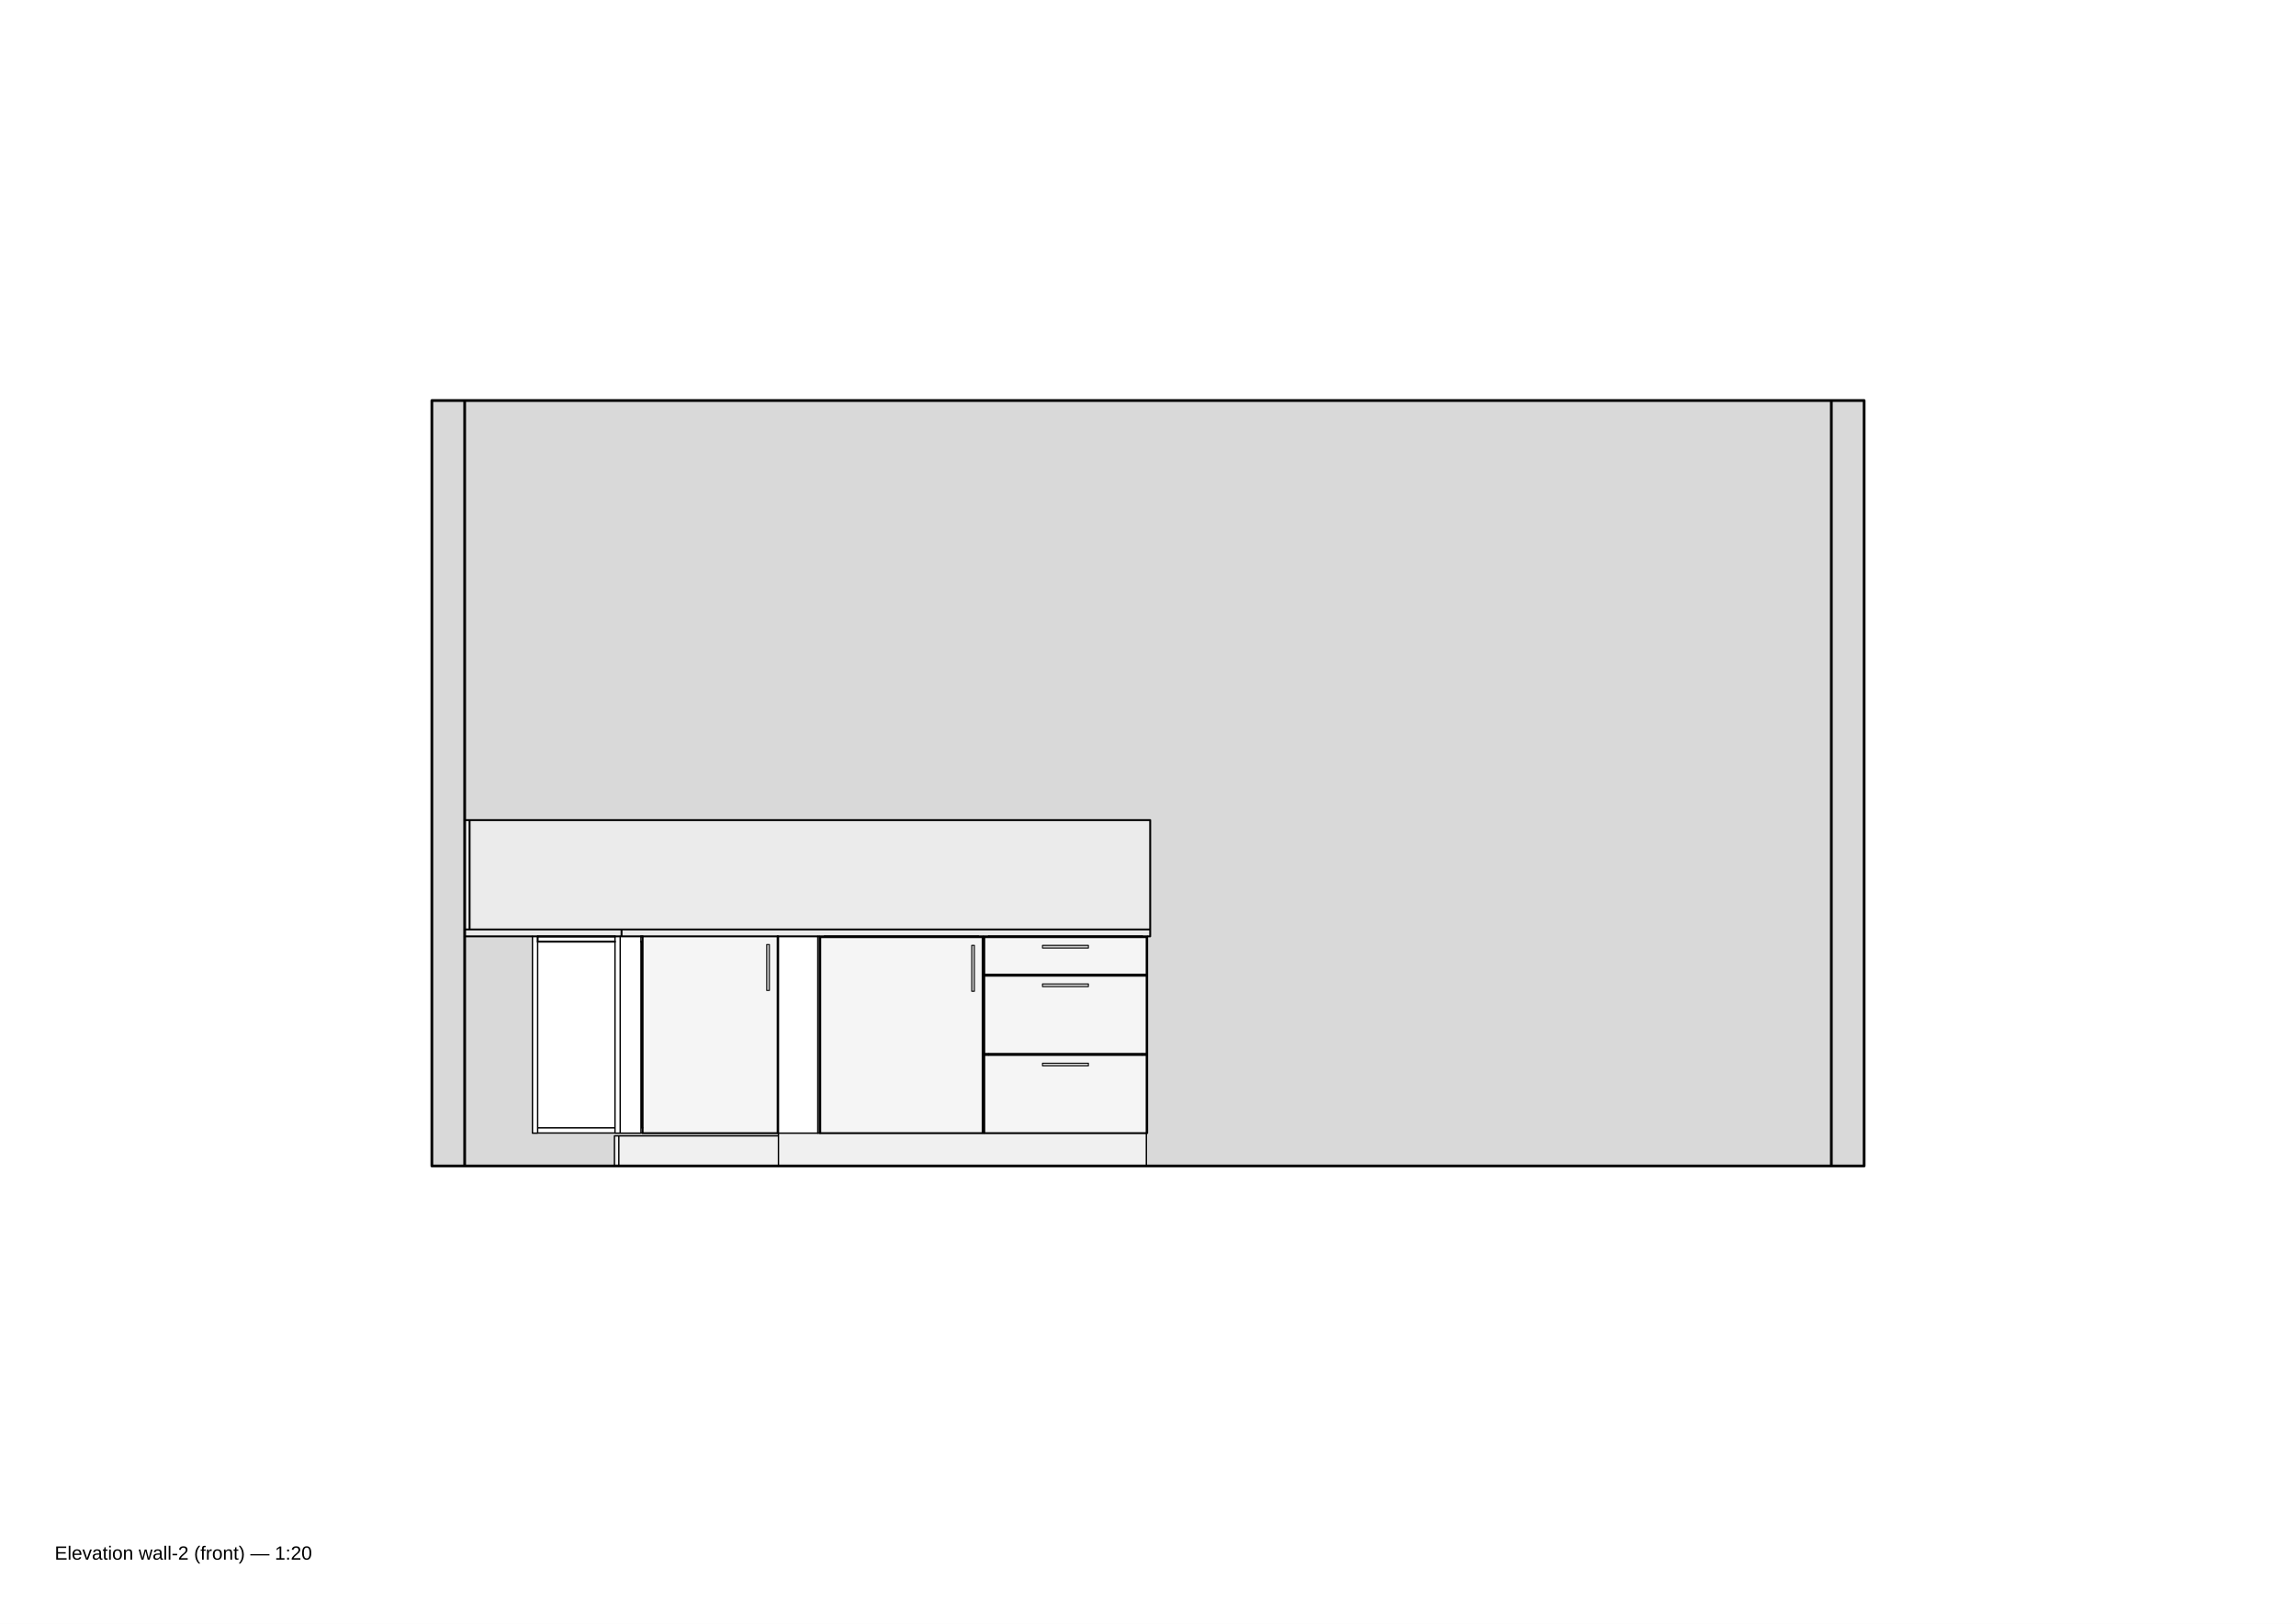
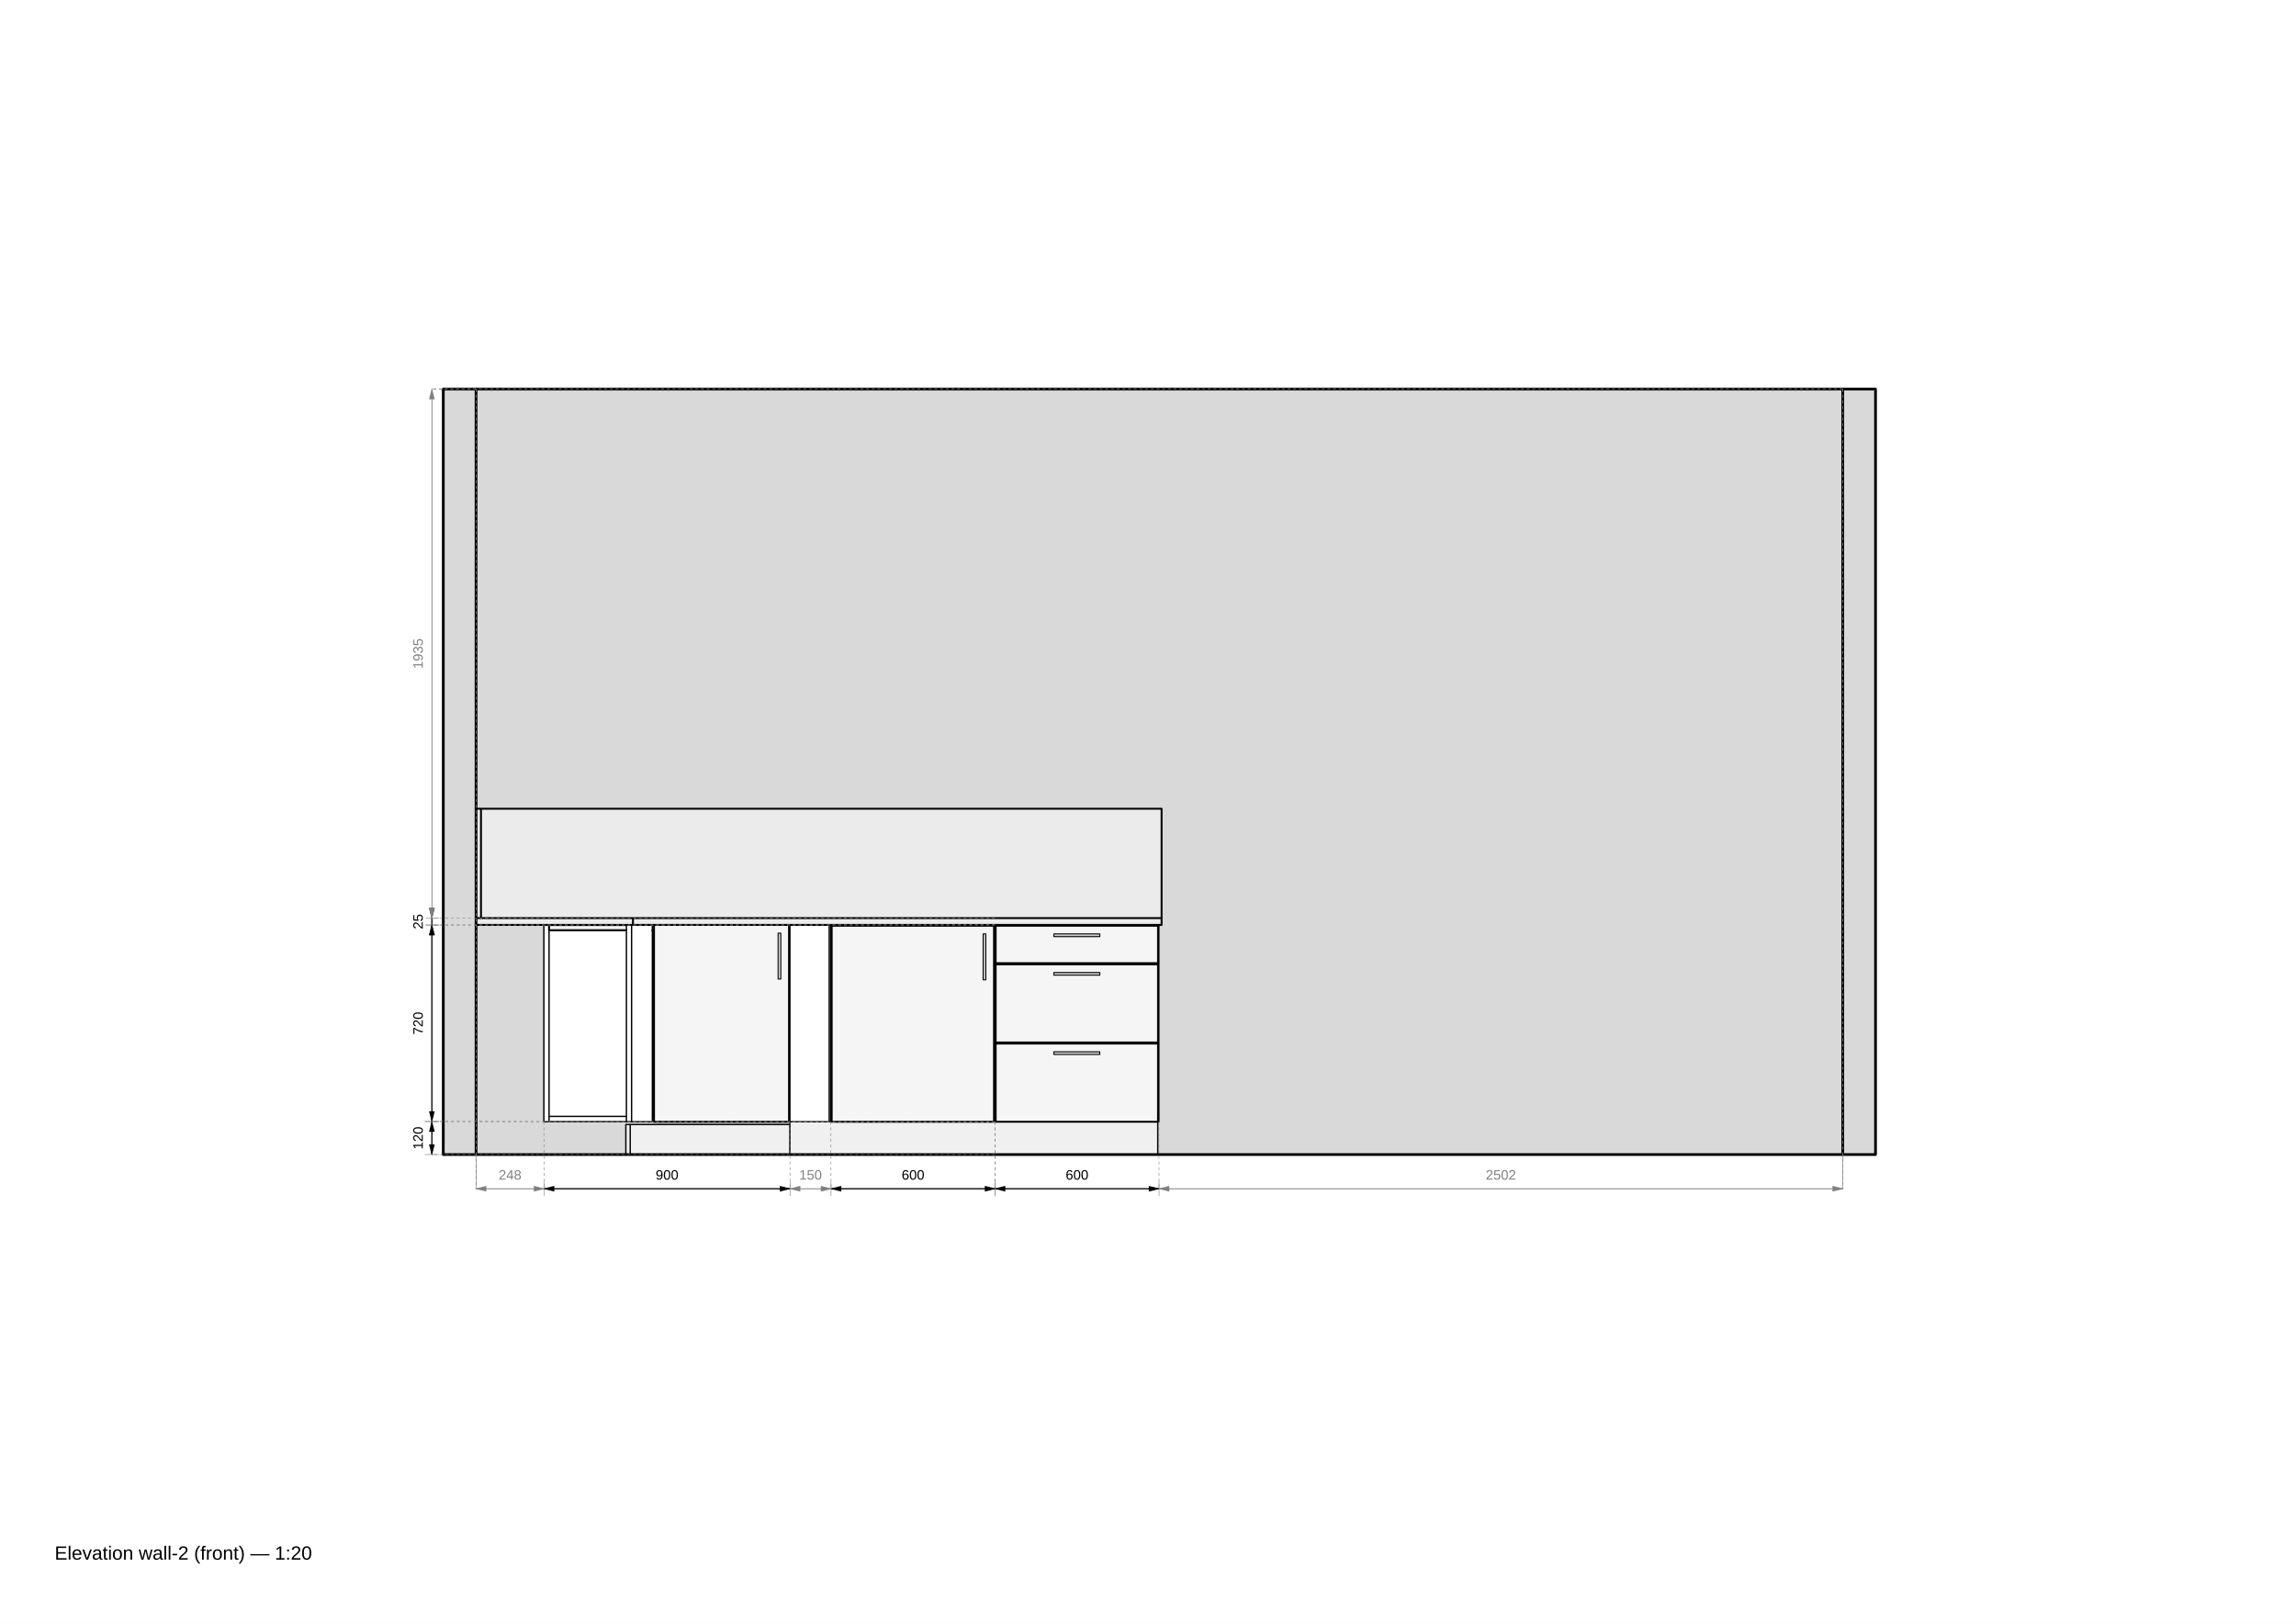
- <svg xmlns="http://www.w3.org/2000/svg" width="420mm" height="297mm" viewBox="-5465.0 -4265.0 8400.0 5940.0">
-   <rect x="-5465.0" y="-4265.0" width="8400.0" height="5940.0" fill="#ffffff" />
+ <svg xmlns="http://www.w3.org/2000/svg" width="420mm" height="297mm" viewBox="-5506.7 -4223.3 8400.0 5940.0">
+   <rect x="-5506.7" y="-4223.3" width="8400.0" height="5940.0" fill="#ffffff" />
  <g id="fills" fill-rule="evenodd">
    <path d="M1235.0 0.0L-3765.0 0.0L-3765.0 -2800.0L1235.0 -2800.0Z" fill="#d9d9d9" />
    <path d="M-3765.0 0.0L-3885.0 0.0L-3885.0 -2800.0L-3765.0 -2800.0Z" fill="#d9d9d9" />
    <path d="M1355.0 0.0L1235.0 0.0L1235.0 -2800.0L1355.0 -2800.0Z" fill="#d9d9d9" />
    <path d="M-2617.0 0.0L-2616.0 0.0L-2616.0 -1.0L-2617.0 -1.0Z" fill="#f0f0f0" />
    <path d="M-3765.0 -865.0L-1257.0 -865.0L-1257.0 -1265.0L-3765.0 -1265.0Z" fill="#ebebeb" />
    <path d="M-3508.0 -134.5L-2626.0 -134.5L-2626.0 -825.5L-3508.0 -825.5Z" fill="#ffffff" />
    <path d="M-2458.0 -121.5L-1876.0 -121.5L-1876.0 -838.5L-2458.0 -838.5Z" fill="#ffffff" />
    <path d="M-1858.0 -121.5L-1276.0 -121.5L-1276.0 -838.5L-1858.0 -838.5Z" fill="#ffffff" />
    <path d="M-2629.6 -339.8L-2650.3 -339.8L-2650.3 -360.8L-2629.6 -360.8Z" fill="#c8c8c8" />
    <path d="M-2629.6 -572.2L-2650.3 -572.2L-2650.3 -593.2L-2629.6 -593.2Z" fill="#c8c8c8" />
    <path d="M-3505.4 -339.8L-3484.7 -339.8L-3484.7 -360.8L-3505.4 -360.8Z" fill="#c8c8c8" />
    <path d="M-3505.4 -572.2L-3484.7 -572.2L-3484.7 -593.2L-3505.4 -593.2Z" fill="#c8c8c8" />
    <path d="M-2455.4 -339.8L-2434.7 -339.8L-2434.7 -360.8L-2455.4 -360.8Z" fill="#c8c8c8" />
    <path d="M-1879.6 -339.8L-1900.3 -339.8L-1900.3 -360.8L-1879.6 -360.8Z" fill="#c8c8c8" />
    <path d="M-2455.4 -572.2L-2434.7 -572.2L-2434.7 -593.2L-2455.4 -593.2Z" fill="#c8c8c8" />
    <path d="M-1879.6 -572.2L-1900.3 -572.2L-1900.3 -593.2L-1879.6 -593.2Z" fill="#c8c8c8" />
    <path d="M-1829.0 -181.9L-1305.0 -181.9L-1305.0 -393.9L-1829.0 -393.9Z" fill="#f5f5f5" />
    <path d="M-1829.0 -452.4L-1305.0 -452.4L-1305.0 -664.4L-1829.0 -664.4Z" fill="#f5f5f5" />
    <path d="M-1829.0 -742.4L-1305.0 -742.4L-1305.0 -805.4L-1829.0 -805.4Z" fill="#f5f5f5" />
    <path d="M-1282.0 0.0L-1382.0 0.0L-1382.0 -112.0L-1282.0 -112.0Z" fill="#c8c8c8" />
    <path d="M-2452.0 0.0L-2352.0 0.0L-2352.0 -112.0L-2452.0 -112.0Z" fill="#c8c8c8" />
    <path d="M-1919.5 0.0L-1819.5 0.0L-1819.5 -112.0L-1919.5 -112.0Z" fill="#c8c8c8" />
    <path d="M-3498.0 -820.5L-2636.0 -820.5L-2636.0 -839.5L-3498.0 -839.5Z" fill="#ffffff" />
    <path d="M-2448.0 -820.5L-1886.0 -820.5L-1886.0 -839.5L-2448.0 -839.5Z" fill="#ffffff" />
    <path d="M-1848.0 -820.5L-1286.0 -820.5L-1286.0 -839.5L-1848.0 -839.5Z" fill="#ffffff" />
    <path d="M-3505.4 -339.8L-3484.7 -339.8L-3484.7 -360.8L-3505.4 -360.8Z" fill="#c8c8c8" />
    <path d="M-2629.6 -339.8L-2650.3 -339.8L-2650.3 -360.8L-2629.6 -360.8Z" fill="#c8c8c8" />
    <path d="M-3505.4 -572.2L-3484.7 -572.2L-3484.7 -593.2L-3505.4 -593.2Z" fill="#c8c8c8" />
    <path d="M-2629.6 -572.2L-2650.3 -572.2L-2650.3 -593.2L-2629.6 -593.2Z" fill="#c8c8c8" />
    <path d="M-3497.5 -355.8L-2636.5 -355.8L-2636.5 -371.8L-3497.5 -371.8Z" fill="#ffffff" />
    <path d="M-3497.5 -588.2L-2636.5 -588.2L-2636.5 -604.2L-3497.5 -604.2Z" fill="#ffffff" />
    <path d="M-3112.0 -342.8L-3112.0 -358.6L-3103.0 -358.6L-3103.0 -342.8Z" fill="#c8c8c8" />
    <path d="M-3112.0 -575.2L-3112.0 -591.0L-3103.0 -591.0L-3103.0 -575.2Z" fill="#c8c8c8" />
    <path d="M-2467.0 -101.0L-1287.0 -101.0L-1287.0 -120.0L-2467.0 -120.0Z" fill="#f0f0f0" />
    <path d="M-1282.0 0.0L-1382.0 0.0L-1382.0 -112.0L-1282.0 -112.0Z" fill="#c8c8c8" />
    <path d="M-1287.0 0.0L-1287.0 -120.0L-1271.0 -120.0L-1271.0 0.0Z" fill="#f0f0f0" />
    <path d="M-2452.0 0.0L-2352.0 0.0L-2352.0 -112.0L-2452.0 -112.0Z" fill="#c8c8c8" />
    <path d="M-2219.5 0.0L-2119.5 0.0L-2119.5 -112.0L-2219.5 -112.0Z" fill="#c8c8c8" />
    <path d="M-1919.5 0.0L-1819.5 0.0L-1819.5 -112.0L-1919.5 -112.0Z" fill="#c8c8c8" />
    <path d="M-1619.5 0.0L-1519.5 0.0L-1519.5 -112.0L-1619.5 -112.0Z" fill="#c8c8c8" />
    <path d="M-2617.0 0.0L-1271.0 0.0L-1271.0 -120.0L-2617.0 -120.0Z" fill="#f0f0f0" />
    <path d="M-2455.4 -339.8L-2434.7 -339.8L-2434.7 -360.8L-2455.4 -360.8Z" fill="#c8c8c8" />
    <path d="M-1879.6 -339.8L-1900.3 -339.8L-1900.3 -360.8L-1879.6 -360.8Z" fill="#c8c8c8" />
    <path d="M-2455.4 -572.2L-2434.7 -572.2L-2434.7 -593.2L-2455.4 -593.2Z" fill="#c8c8c8" />
    <path d="M-1879.6 -572.2L-1900.3 -572.2L-1900.3 -593.2L-1879.6 -593.2Z" fill="#c8c8c8" />
    <path d="M-1848.0 -144.6L-1817.0 -144.6L-1817.0 -191.6L-1848.0 -191.6Z" fill="#c8c8c8" />
    <path d="M-1317.0 -144.6L-1286.0 -144.6L-1286.0 -191.6L-1317.0 -191.6Z" fill="#c8c8c8" />
    <path d="M-1848.0 -415.1L-1817.0 -415.1L-1817.0 -462.1L-1848.0 -462.1Z" fill="#c8c8c8" />
    <path d="M-1317.0 -415.1L-1286.0 -415.1L-1286.0 -462.1L-1317.0 -462.1Z" fill="#c8c8c8" />
    <path d="M-1848.0 -705.1L-1817.0 -705.1L-1817.0 -752.1L-1848.0 -752.1Z" fill="#c8c8c8" />
    <path d="M-1317.0 -705.1L-1286.0 -705.1L-1286.0 -752.1L-1317.0 -752.1Z" fill="#c8c8c8" />
    <path d="M-3498.0 -120.5L-2636.0 -120.5L-2636.0 -139.5L-3498.0 -139.5Z" fill="#ffffff" />
    <path d="M-3498.0 -139.5L-3117.0 -139.5L-3117.0 -820.5L-3498.0 -820.5Z" fill="#ffffff" />
    <path d="M-3117.0 -139.5L-3098.0 -139.5L-3098.0 -820.5L-3117.0 -820.5Z" fill="#ffffff" />
    <path d="M-2448.0 -120.5L-1886.0 -120.5L-1886.0 -139.5L-2448.0 -139.5Z" fill="#ffffff" />
    <path d="M-1848.0 -120.5L-1286.0 -120.5L-1286.0 -139.5L-1848.0 -139.5Z" fill="#ffffff" />
    <path d="M-3517.0 -120.0L-3498.0 -120.0L-3498.0 -840.0L-3517.0 -840.0Z" fill="#ffffff" />
    <path d="M-2636.0 -120.0L-2617.0 -120.0L-2617.0 -840.0L-2636.0 -840.0Z" fill="#ffffff" />
    <path d="M-3498.0 -820.5L-2636.0 -820.5L-2636.0 -839.5L-3498.0 -839.5Z" fill="#f5f5f5" />
    <path d="M-2617.0 -120.0L-2598.0 -120.0L-2598.0 -840.0L-2617.0 -840.0Z" fill="#ffffff" />
    <path d="M-2467.0 -120.0L-2448.0 -120.0L-2448.0 -840.0L-2467.0 -840.0Z" fill="#ffffff" />
    <path d="M-1886.0 -120.0L-1867.0 -120.0L-1867.0 -840.0L-1886.0 -840.0Z" fill="#ffffff" />
    <path d="M-2448.0 -820.5L-1886.0 -820.5L-1886.0 -839.5L-2448.0 -839.5Z" fill="#f5f5f5" />
    <path d="M-2447.5 -355.8L-1886.5 -355.8L-1886.5 -371.8L-2447.5 -371.8Z" fill="#ffffff" />
    <path d="M-2447.5 -588.2L-1886.5 -588.2L-1886.5 -604.2L-2447.5 -604.2Z" fill="#ffffff" />
    <path d="M-1867.0 -120.0L-1848.0 -120.0L-1848.0 -840.0L-1867.0 -840.0Z" fill="#ffffff" />
    <path d="M-1848.0 -820.5L-1286.0 -820.5L-1286.0 -839.5L-1848.0 -839.5Z" fill="#f5f5f5" />
    <path d="M-1286.0 -120.0L-1267.0 -120.0L-1267.0 -840.0L-1286.0 -840.0Z" fill="#ffffff" />
    <path d="M-2595.0 -132.5L-2555.0 -132.5L-2555.0 -147.5L-2595.0 -147.5Z" fill="#ffffff" />
    <path d="M-2595.0 -472.5L-2555.0 -472.5L-2555.0 -487.5L-2595.0 -487.5Z" fill="#ffffff" />
    <path d="M-2595.0 -812.5L-2555.0 -812.5L-2555.0 -827.5L-2595.0 -827.5Z" fill="#ffffff" />
    <path d="M-1841.0 -142.9L-1775.0 -142.9L-1775.0 -393.9L-1841.0 -393.9Z" fill="#c8c8c8" />
    <path d="M-1359.0 -142.9L-1293.0 -142.9L-1293.0 -393.9L-1359.0 -393.9Z" fill="#c8c8c8" />
    <path d="M-1830.5 -165.9L-1303.5 -165.9L-1303.5 -181.9L-1830.5 -181.9Z" fill="#f5f5f5" />
    <path d="M-1841.0 -413.4L-1775.0 -413.4L-1775.0 -664.4L-1841.0 -664.4Z" fill="#c8c8c8" />
    <path d="M-1359.0 -413.4L-1293.0 -413.4L-1293.0 -664.4L-1359.0 -664.4Z" fill="#c8c8c8" />
    <path d="M-1830.5 -436.4L-1303.5 -436.4L-1303.5 -452.4L-1830.5 -452.4Z" fill="#f5f5f5" />
    <path d="M-1841.0 -703.4L-1775.0 -703.4L-1775.0 -805.4L-1841.0 -805.4Z" fill="#c8c8c8" />
    <path d="M-1359.0 -703.4L-1293.0 -703.4L-1293.0 -805.4L-1359.0 -805.4Z" fill="#c8c8c8" />
    <path d="M-1830.5 -726.4L-1303.5 -726.4L-1303.5 -742.4L-1830.5 -742.4Z" fill="#f5f5f5" />
    <path d="M-3201.0 0.0L-2617.0 0.0L-2617.0 -110.0L-3201.0 -110.0Z" fill="#f0f0f0" />
    <path d="M-3114.0 -120.0L-2620.0 -120.0L-2620.0 -840.0L-3114.0 -840.0Z" fill="#f5f5f5" />
    <path d="M-3215.0 -120.0L-3120.0 -120.0L-3120.0 -840.0L-3215.0 -840.0Z" fill="#ffffff" />
    <path d="M-2617.0 -120.0L-2473.0 -120.0L-2473.0 -840.0L-2617.0 -840.0Z" fill="#ffffff" />
    <path d="M-2464.0 -120.0L-1870.0 -120.0L-1870.0 -837.0L-2464.0 -837.0Z" fill="#f5f5f5" />
    <path d="M-1864.0 -120.0L-1270.0 -120.0L-1270.0 -406.0L-1864.0 -406.0Z" fill="#f5f5f5" />
    <path d="M-1864.0 -410.0L-1270.0 -410.0L-1270.0 -696.0L-1864.0 -696.0Z" fill="#f5f5f5" />
    <path d="M-1864.0 -700.0L-1270.0 -700.0L-1270.0 -837.0L-1864.0 -837.0Z" fill="#f5f5f5" />
    <path d="M-1257.0 -840.0L-3191.0 -840.0L-3191.0 -865.0L-1257.0 -865.0Z" fill="#ebebeb" />
    <path d="M-3191.0 -840.0L-3211.0 -840.0L-3211.0 -865.0L-3191.0 -865.0Z" fill="#ebebeb" />
    <path d="M-2660.0 -810.0L-2660.0 -642.0L-2650.0 -642.0L-2650.0 -810.0Z" fill="#c8c8c8" />
    <path d="M-1651.0 -366.0L-1483.0 -366.0L-1483.0 -376.0L-1651.0 -376.0Z" fill="#c8c8c8" />
    <path d="M-1651.0 -656.0L-1483.0 -656.0L-1483.0 -666.0L-1651.0 -666.0Z" fill="#c8c8c8" />
    <path d="M-1651.0 -797.0L-1483.0 -797.0L-1483.0 -807.0L-1651.0 -807.0Z" fill="#c8c8c8" />
    <path d="M-1910.0 -807.0L-1910.0 -639.0L-1900.0 -639.0L-1900.0 -807.0Z" fill="#c8c8c8" />
    <path d="M-3215.0 -120.0L-3215.0 -840.0L-3196.0 -840.0L-3196.0 -120.0Z" fill="#ffffff" />
    <path d="M-3217.0 0.0L-3217.0 -110.0L-3201.0 -110.0L-3201.0 0.0Z" fill="#f0f0f0" />
    <path d="M-3191.0 -840.0L-3765.0 -840.0L-3765.0 -865.0L-3191.0 -865.0Z" fill="#ebebeb" />
    <path d="M-3765.0 -865.0L-3765.0 -1265.0L-3747.0 -1265.0L-3747.0 -865.0Z" fill="#ebebeb" />
  </g>
  <g id="hidden-lines" fill="none" stroke="#000000" stroke-linecap="round" />
  <g id="lines" fill="none" stroke="#000000" stroke-linecap="round" stroke-linejoin="round">
    <path class="wall" stroke-width="10.0" d="M-3885.0 0.0L1355.0 0.0M-3885.0 -2800.0L1355.0 -2800.0M1235.0 0.0L1235.0 -2800.0M-3765.0 0.0L-3765.0 -2800.0M-3885.0 0.0L-3885.0 -2800.0M1355.0 0.0L1355.0 -2800.0" />
    <path class="front" stroke-width="7.0" d="M-3114.0 -120.0L-2620.0 -120.0M-2464.0 -120.0L-1870.0 -120.0M-1864.0 -120.0L-1270.0 -120.0M-3498.0 -820.5L-3498.0 -839.5M-3114.0 -840.0L-2620.0 -840.0M-3498.0 -820.5L-3215.0 -820.5M-3120.0 -820.5L-3114.0 -820.5M-3498.0 -839.5L-3215.0 -839.5M-3120.0 -839.5L-3114.0 -839.5M-2448.0 -839.5L-1886.0 -839.5M-1848.0 -839.5L-1286.0 -839.5M-3114.0 -120.0L-3114.0 -840.0M-2620.0 -120.0L-2620.0 -840.0M-2448.0 -837.0L-2448.0 -839.5M-1886.0 -837.0L-1886.0 -839.5M-2464.0 -120.0L-2464.0 -837.0M-1870.0 -120.0L-1870.0 -837.0M-2464.0 -837.0L-1870.0 -837.0M-1864.0 -837.0L-1270.0 -837.0M-1848.0 -837.0L-1848.0 -839.5M-1286.0 -837.0L-1286.0 -839.5M-1864.0 -120.0L-1864.0 -406.0M-1864.0 -410.0L-1864.0 -696.0M-1864.0 -700.0L-1864.0 -837.0M-1270.0 -120.0L-1270.0 -406.0M-1270.0 -410.0L-1270.0 -696.0M-1270.0 -700.0L-1270.0 -837.0M-1864.0 -406.0L-1270.0 -406.0M-1864.0 -410.0L-1270.0 -410.0M-1864.0 -696.0L-1270.0 -696.0M-1864.0 -700.0L-1270.0 -700.0" />
    <path class="carcass" stroke-width="5.0" d="M-3517.0 -120.0L-3498.0 -120.0M-3215.0 -120.0L-3120.0 -120.0M-2620.0 -120.0L-2473.0 -120.0M-2467.0 -120.0L-2464.0 -120.0M-1870.0 -120.0L-1864.0 -120.0M-1270.0 -120.0L-1267.0 -120.0M-3517.0 -120.0L-3517.0 -840.0M-3498.0 -120.0L-3498.0 -820.5M-3498.0 -839.5L-3498.0 -840.0M-2617.0 -120.0L-2617.0 -840.0M-3498.0 -120.5L-3215.0 -120.5M-3120.0 -120.5L-3114.0 -120.5M-3498.0 -139.5L-3215.0 -139.5M-3120.0 -139.5L-3114.0 -139.5M-3117.0 -139.5L-3117.0 -820.5M-3215.0 -120.0L-3215.0 -840.0M-3196.0 -120.0L-3196.0 -840.0M-3120.0 -120.0L-3120.0 -840.0M-2473.0 -120.0L-2473.0 -840.0M-2467.0 -120.0L-2467.0 -840.0M-2448.0 -839.5L-2448.0 -840.0M-1886.0 -839.5L-1886.0 -840.0M-1867.0 -120.0L-1867.0 -840.0M-1848.0 -406.0L-1848.0 -410.0M-1848.0 -696.0L-1848.0 -700.0M-1848.0 -839.5L-1848.0 -840.0M-1286.0 -406.0L-1286.0 -410.0M-1286.0 -696.0L-1286.0 -700.0M-1286.0 -839.5L-1286.0 -840.0M-1267.0 -120.0L-1267.0 -840.0" />
    <path class="plinth" stroke-width="5.0" d="M-2473.0 -120.0L-2467.0 -120.0M-2617.0 0.0L-2617.0 -120.0M-3201.0 0.0L-3201.0 -110.0M-3217.0 -110.0L-2617.0 -110.0M-3217.0 0.0L-3217.0 -110.0M-1271.0 0.0L-1271.0 -120.0" />
    <path class="worktop" stroke-width="7.0" d="M-3765.0 -840.0L-3114.0 -840.0M-2620.0 -840.0L-1257.0 -840.0M-3765.0 -865.0L-1257.0 -865.0M-1257.0 -840.0L-1257.0 -1265.0M-3191.0 -840.0L-3191.0 -865.0M-3765.0 -1265.0L-1257.0 -1265.0M-3747.0 -865.0L-3747.0 -1265.0" />
    <path class="hardware" stroke-width="3.6" d="M-2660.0 -642.0L-2660.0 -810.0M-2660.0 -810.0L-2650.0 -810.0M-2660.0 -642.0L-2650.0 -642.0M-2650.0 -642.0L-2650.0 -810.0M-1910.0 -639.0L-1910.0 -807.0M-1910.0 -807.0L-1900.0 -807.0M-1651.0 -807.0L-1483.0 -807.0M-1910.0 -639.0L-1900.0 -639.0M-1900.0 -639.0L-1900.0 -807.0M-1651.0 -366.0L-1483.0 -366.0M-1651.0 -366.0L-1651.0 -376.0M-1651.0 -656.0L-1651.0 -666.0M-1651.0 -797.0L-1651.0 -807.0M-1483.0 -366.0L-1483.0 -376.0M-1483.0 -656.0L-1483.0 -666.0M-1483.0 -797.0L-1483.0 -807.0M-1651.0 -376.0L-1483.0 -376.0M-1651.0 -656.0L-1483.0 -656.0M-1651.0 -666.0L-1483.0 -666.0M-1651.0 -797.0L-1483.0 -797.0" />
  </g>
-   <text x="-5265.0" y="1440.0" font-family="Arial, Helvetica, sans-serif" font-size="70.0">Elevation wall-2 (front) — 1:20</text>
+   <g id="annotations">
+     <g transform="translate(-3885 -2800) scale(2.083333)">
+       <g>
+         <defs>
+           <marker markerWidth="20" markerHeight="10" markerUnits="userSpaceOnUse" orient="auto-start-reverse" refY="5" viewBox="0 0 20 10" id="arrowStart" refX="18">
+             <path d="M0,0 L0,10 L20,5 z" fill="context-stroke" />
+           </marker>
+           <marker markerWidth="20" markerHeight="10" markerUnits="userSpaceOnUse" orient="auto" refY="5" viewBox="0 0 20 10" id="arrowEnd" refX="18">
+             <path d="M0,0 L0,10 L20,5 z" fill="context-stroke" />
+           </marker>
+           <marker markerWidth="20" markerHeight="10" markerUnits="userSpaceOnUse" orient="auto-start-reverse" refY="5" viewBox="0 0 20 10" id="arrowStartOpposite" refX="2">
+             <path d="M0,0 L0,10 L20,5 z" fill="context-stroke" transform="translate(20, 0) scale(-1, 1)" />
+           </marker>
+           <marker markerWidth="20" markerHeight="10" markerUnits="userSpaceOnUse" orient="auto" refY="5" viewBox="0 0 20 10" id="arrowEndOpposite" refX="2">
+             <path d="M0,0 L0,10 L20,5 z" fill="context-stroke" transform="translate(20, 0) scale(-1, 1)" />
+           </marker>
+         </defs>
+         <g>
+           <line x1="58" y1="1404" x2="2458" y2="1404" stroke="gray" stroke-width="1" />
+           <line x1="57.6" y1="1344" x2="57.6" y2="1404" stroke="gray" stroke-width="1" stroke-dasharray="5,5" />
+           <line x1="57.6" y1="1344" x2="57.6" y2="1404" stroke="gray" stroke-width="1" stroke-dasharray="5,5" />
+           <line x1="57.6" y1="0" x2="57.6" y2="1404" stroke="gray" stroke-width="1" stroke-dasharray="5,5" />
+           <line x1="57.6" y1="0" x2="57.6" y2="1404" stroke="gray" stroke-width="1" stroke-dasharray="5,5" />
+           <line x1="177" y1="1404" x2="609" y2="1404" stroke="black" stroke-width="2" marker-start="url(#arrowStart)" marker-end="url(#arrowEnd)" ticks-at-ends-length="25" ticks-style="[object Object]" />
+           <line x1="177" y1="1416.5" x2="177" y2="1391.5" stroke="gray" stroke-width="1" />
+           <line x1="609" y1="1416.5" x2="609" y2="1391.5" stroke="gray" stroke-width="1" />
+           <line x1="176.64" y1="1286.4" x2="177" y2="1404" stroke="gray" stroke-width="1" stroke-dasharray="5,5" />
+           <line x1="608.64" y1="1286.4" x2="609" y2="1404" stroke="gray" stroke-width="1" stroke-dasharray="5,5" />
+           <line x1="681" y1="1404" x2="969" y2="1404" stroke="black" stroke-width="2" marker-start="url(#arrowStart)" marker-end="url(#arrowEnd)" ticks-at-ends-length="25" ticks-style="[object Object]" />
+           <line x1="681" y1="1416.5" x2="681" y2="1391.5" stroke="gray" stroke-width="1" />
+           <line x1="969" y1="1416.5" x2="969" y2="1391.5" stroke="gray" stroke-width="1" />
+           <line x1="680.64" y1="1286.4" x2="681" y2="1404" stroke="gray" stroke-width="1" stroke-dasharray="5,5" />
+           <line x1="968.64" y1="1286.4" x2="969" y2="1404" stroke="gray" stroke-width="1" stroke-dasharray="5,5" />
+           <line x1="969" y1="1404" x2="1257" y2="1404" stroke="black" stroke-width="2" marker-start="url(#arrowStart)" marker-end="url(#arrowEnd)" ticks-at-ends-length="25" ticks-style="[object Object]" />
+           <line x1="969" y1="1416.5" x2="969" y2="1391.5" stroke="gray" stroke-width="1" />
+           <line x1="1257" y1="1416.5" x2="1257" y2="1391.5" stroke="gray" stroke-width="1" />
+           <line x1="968.64" y1="1286.4" x2="969" y2="1404" stroke="gray" stroke-width="1" stroke-dasharray="5,5" />
+           <line x1="1256.64" y1="1286.4" x2="1257" y2="1404" stroke="gray" stroke-width="1" stroke-dasharray="5,5" />
+           <line x1="2457.6" y1="1344" x2="2457.6" y2="1404" stroke="gray" stroke-width="1" stroke-dasharray="5,5" />
+           <line x1="2457.6" y1="1344" x2="2457.6" y2="1404" stroke="gray" stroke-width="1" stroke-dasharray="5,5" />
+           <line x1="2457.6" y1="0" x2="2457.6" y2="1404" stroke="gray" stroke-width="1" stroke-dasharray="5,5" />
+           <line x1="2457.6" y1="0" x2="2457.6" y2="1404" stroke="gray" stroke-width="1" stroke-dasharray="5,5" />
+           <line x1="57.6" y1="1404" x2="177" y2="1404" stroke="gray" stroke-width="1" marker-start="url(#arrowStart)" marker-end="url(#arrowEnd)" />
+           <line x1="609" y1="1404" x2="681" y2="1404" stroke="gray" stroke-width="1" marker-start="url(#arrowStart)" marker-end="url(#arrowEnd)" />
+           <line x1="1257" y1="1404" x2="2457.6" y2="1404" stroke="gray" stroke-width="1" marker-start="url(#arrowStart)" marker-end="url(#arrowEnd)" />
+           <line x1="-20" y1="0" x2="-20" y2="1344" stroke="gray" stroke-width="1" />
+           <line x1="2457.6" y1="0" x2="-20" y2="0" stroke="gray" stroke-width="1" stroke-dasharray="5,5" />
+           <line x1="2457.6" y1="0" x2="-20" y2="0" stroke="gray" stroke-width="1" stroke-dasharray="5,5" />
+           <line x1="57.6" y1="0" x2="-20" y2="0" stroke="gray" stroke-width="1" stroke-dasharray="5,5" />
+           <line x1="57.6" y1="0" x2="-20" y2="0" stroke="gray" stroke-width="1" stroke-dasharray="5,5" />
+           <line x1="-20" y1="929" x2="-20" y2="941" stroke="black" stroke-width="2" marker-start="url(#arrowStartOpposite)" marker-end="url(#arrowEndOpposite)" ticks-at-ends-length="25" ticks-style="[object Object]" />
+           <line x1="-32.5" y1="929" x2="-7.5" y2="929" stroke="gray" stroke-width="1" />
+           <line x1="-32.5" y1="941" x2="-7.5" y2="941" stroke="gray" stroke-width="1" />
+           <line x1="968.64" y1="928.8" x2="-20" y2="929" stroke="gray" stroke-width="1" stroke-dasharray="5,5" />
+           <line x1="968.64" y1="940.8" x2="-20" y2="941" stroke="gray" stroke-width="1" stroke-dasharray="5,5" />
+           <line x1="-20" y1="941" x2="-20" y2="1286" stroke="black" stroke-width="2" marker-start="url(#arrowStart)" marker-end="url(#arrowEnd)" ticks-at-ends-length="25" ticks-style="[object Object]" />
+           <line x1="-32.5" y1="941" x2="-7.5" y2="941" stroke="gray" stroke-width="1" />
+           <line x1="-32.5" y1="1286" x2="-7.5" y2="1286" stroke="gray" stroke-width="1" />
+           <line x1="968.64" y1="940.8" x2="-20" y2="941" stroke="gray" stroke-width="1" stroke-dasharray="5,5" />
+           <line x1="968.64" y1="1286.4" x2="-20" y2="1286" stroke="gray" stroke-width="1" stroke-dasharray="5,5" />
+           <line x1="-20" y1="1286" x2="-20" y2="1344" stroke="black" stroke-width="2" marker-start="url(#arrowStart)" marker-end="url(#arrowEnd)" ticks-at-ends-length="25" ticks-style="[object Object]" />
+           <line x1="-32.5" y1="1286" x2="-7.5" y2="1286" stroke="gray" stroke-width="1" />
+           <line x1="-32.5" y1="1344" x2="-7.5" y2="1344" stroke="gray" stroke-width="1" />
+           <line x1="968.64" y1="1286.4" x2="-20" y2="1286" stroke="gray" stroke-width="1" stroke-dasharray="5,5" />
+           <line x1="968.64" y1="1344" x2="-20" y2="1344" stroke="gray" stroke-width="1" stroke-dasharray="5,5" />
+           <line x1="-20" y1="0" x2="-20" y2="929" stroke="gray" stroke-width="1" marker-start="url(#arrowStart)" marker-end="url(#arrowEnd)" />
+           <text x="393" y="1388" fill="black" font-size="24" font-family="Arial" stroke="white" stroke-width="10" paint-order="stroke" text-anchor="middle" stroke-linejoin="round" alignment-baseline="middle" transform="rotate(0, 393, 1388)">900</text>
+           <text x="825" y="1388" fill="black" font-size="24" font-family="Arial" stroke="white" stroke-width="10" paint-order="stroke" text-anchor="middle" stroke-linejoin="round" alignment-baseline="middle" transform="rotate(0, 825, 1388)">600</text>
+           <text x="1113" y="1388" fill="black" font-size="24" font-family="Arial" stroke="white" stroke-width="10" paint-order="stroke" text-anchor="middle" stroke-linejoin="round" alignment-baseline="middle" transform="rotate(0, 1113, 1388)">600</text>
+           <text x="117.3" y="1388" fill="gray" font-size="24" font-family="Arial" stroke="white" stroke-width="10" paint-order="stroke" text-anchor="middle" stroke-linejoin="round" alignment-baseline="middle" transform="rotate(0, 117.3, 1388)">248</text>
+           <text x="645" y="1388" fill="gray" font-size="24" font-family="Arial" stroke="white" stroke-width="10" paint-order="stroke" text-anchor="middle" stroke-linejoin="round" alignment-baseline="middle" transform="rotate(0, 645, 1388)">150</text>
+           <text x="1857.3" y="1388" fill="gray" font-size="24" font-family="Arial" stroke="white" stroke-width="10" paint-order="stroke" text-anchor="middle" stroke-linejoin="round" alignment-baseline="middle" transform="rotate(0, 1857.3, 1388)">2502</text>
+           <text x="-36" y="935" fill="black" font-size="24" font-family="Arial" stroke="white" stroke-width="10" paint-order="stroke" text-anchor="middle" stroke-linejoin="round" alignment-baseline="middle" transform="rotate(270, -36, 935)">25</text>
+           <text x="-36" y="1113.5" fill="black" font-size="24" font-family="Arial" stroke="white" stroke-width="10" paint-order="stroke" text-anchor="middle" stroke-linejoin="round" alignment-baseline="middle" transform="rotate(270, -36, 1113.5)">720</text>
+           <text x="-36" y="1315" fill="black" font-size="24" font-family="Arial" stroke="white" stroke-width="10" paint-order="stroke" text-anchor="middle" stroke-linejoin="round" alignment-baseline="middle" transform="rotate(270, -36, 1315)">120</text>
+           <text x="-36" y="464.5" fill="gray" font-size="24" font-family="Arial" stroke="white" stroke-width="10" paint-order="stroke" text-anchor="middle" stroke-linejoin="round" alignment-baseline="middle" transform="rotate(270, -36, 464.5)">1935</text>
+         </g>
+       </g>
+     </g>
+   </g>
+   <text x="-5306.7" y="1481.7" font-family="Arial, Helvetica, sans-serif" font-size="70.0">Elevation wall-2 (front) — 1:20</text>
</svg>
